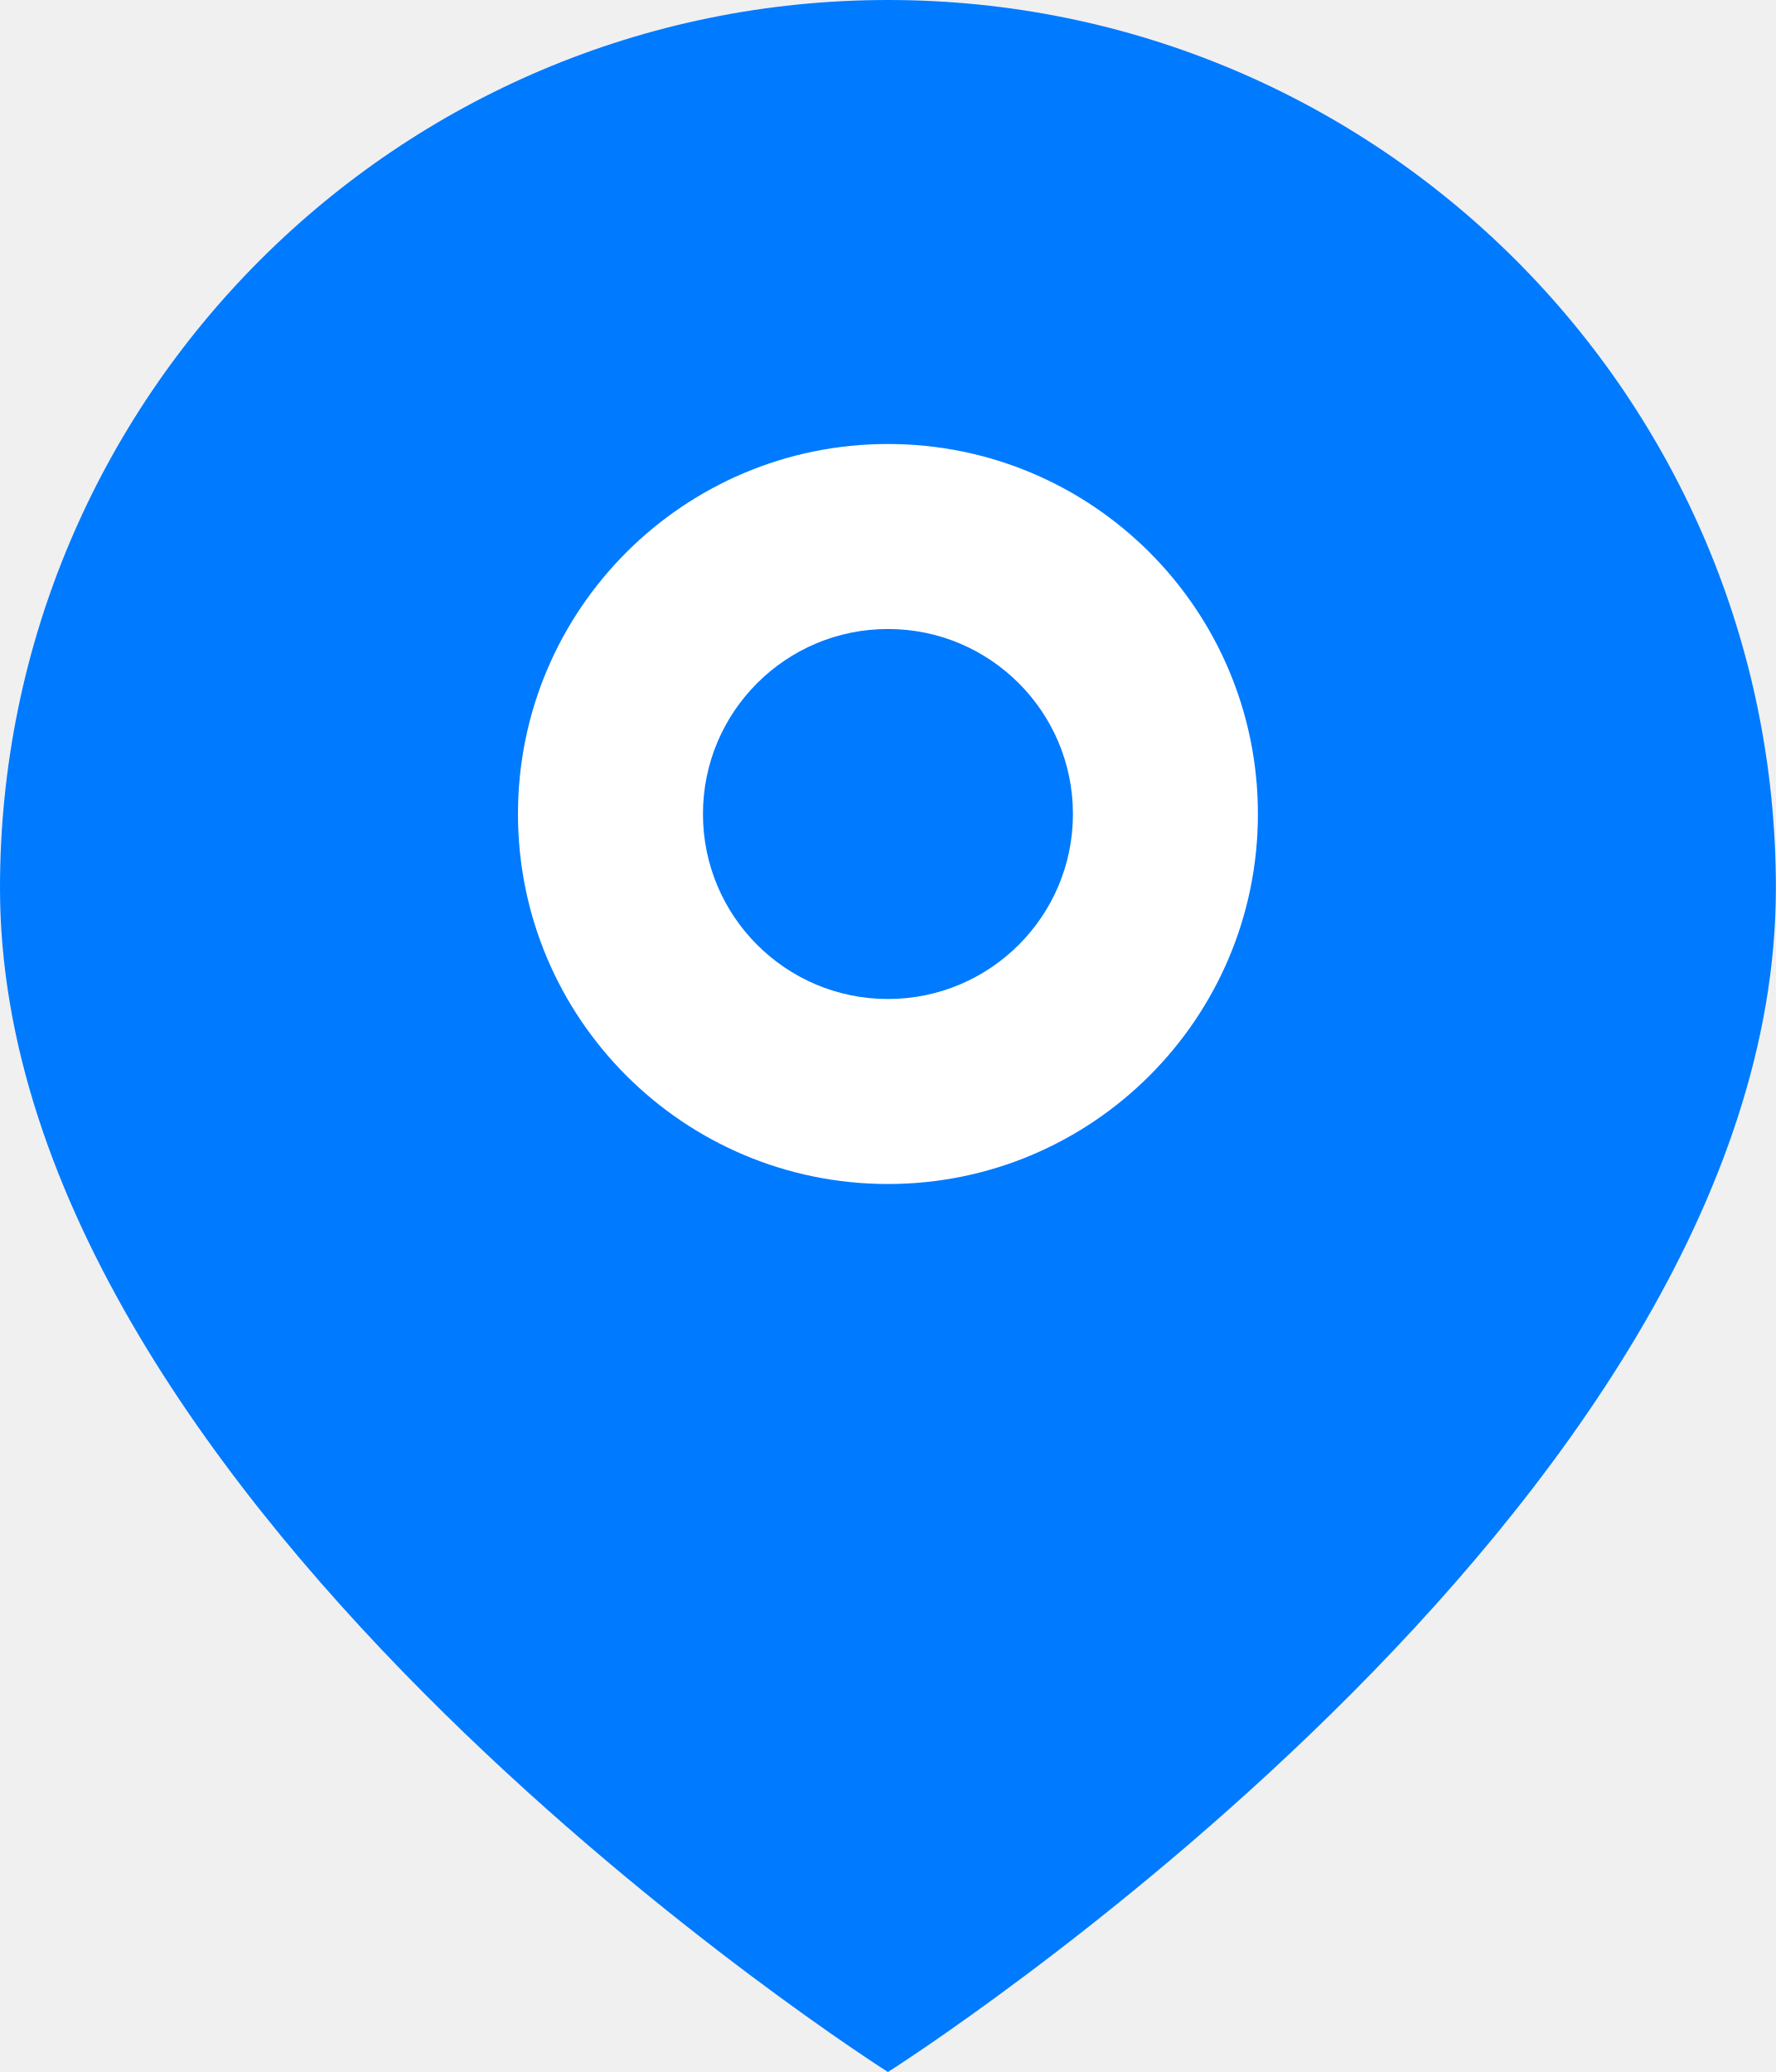
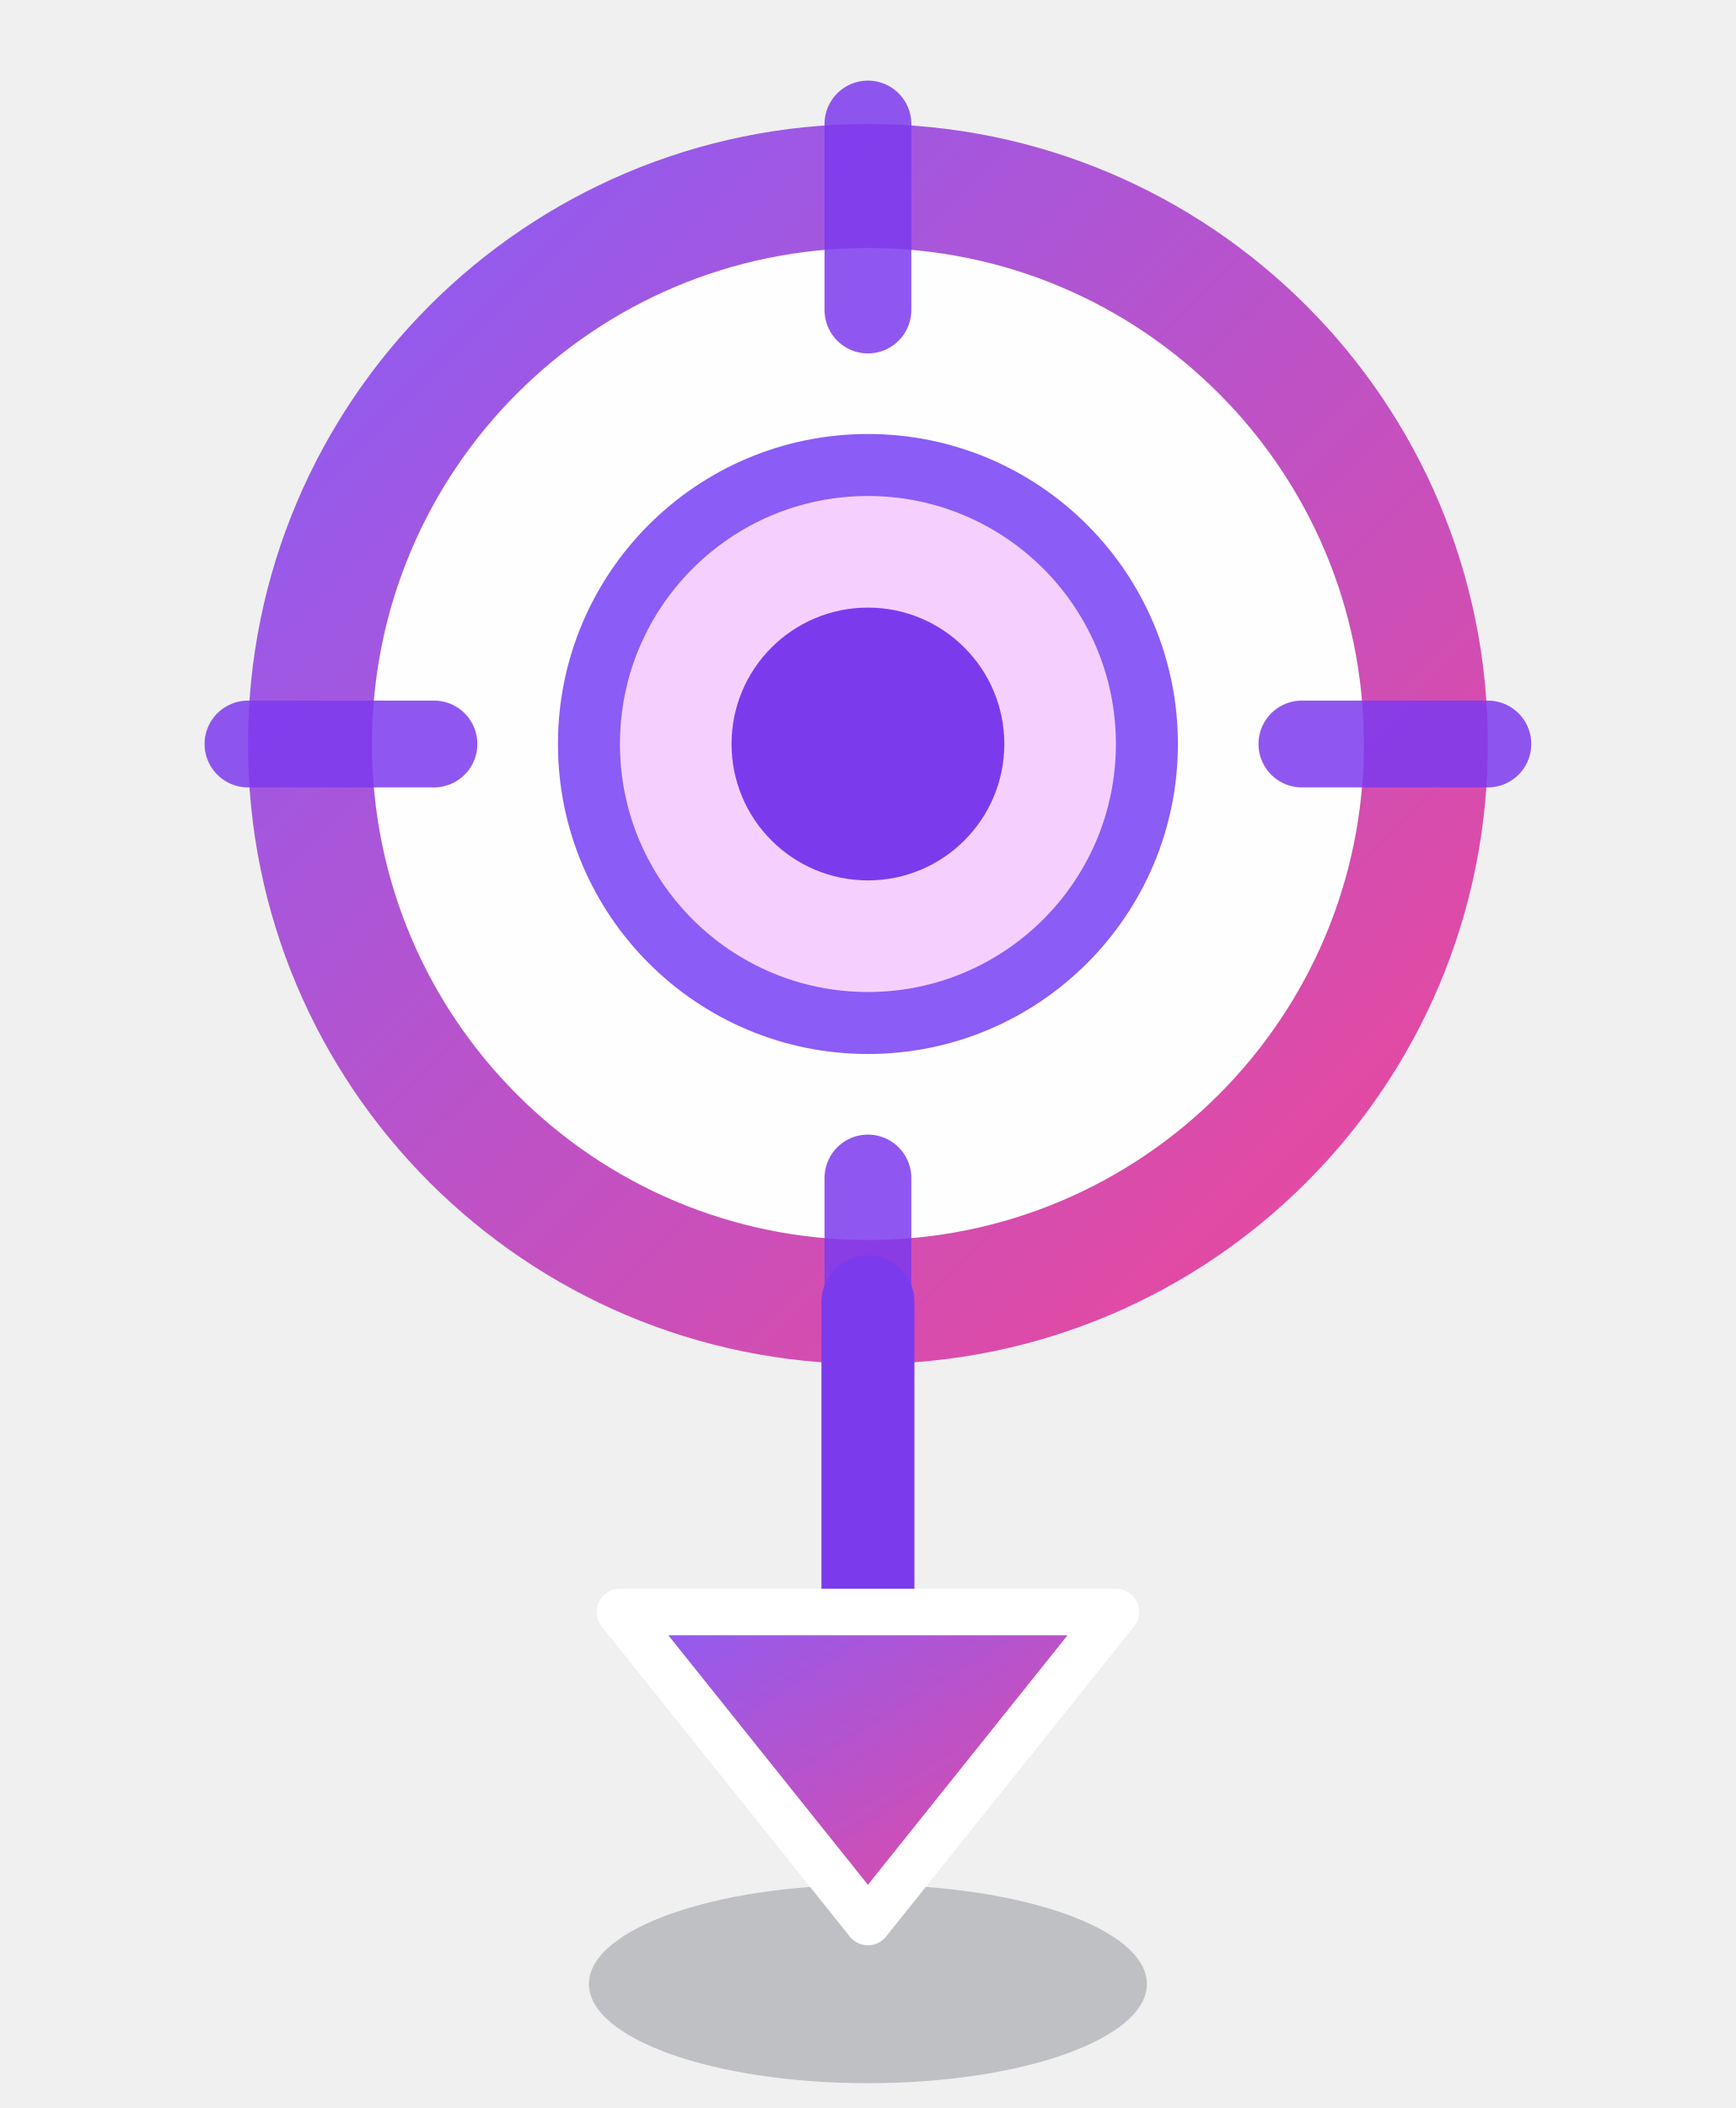
- <svg xmlns="http://www.w3.org/2000/svg" width="48" height="56" viewBox="0 0 48 56">
-   <path d="M24 0C10.745 0 0 10.745 0 24c0 16.8 24 32 24 32s24-15.2 24-32C48 10.745 37.255 0 24 0z" fill="#007AFF" />
-   <circle cx="24" cy="22" r="10" fill="white" />
-   <circle cx="24" cy="22" r="5" fill="#007AFF" />
+ <svg xmlns="http://www.w3.org/2000/svg" width="56" height="68" viewBox="0 0 56 68">
+   <defs>
+     <linearGradient id="pickerTargetGrad" x1="0%" y1="0%" x2="100%" y2="100%">
+       <stop offset="0%" stop-color="#8B5CF6" />
+       <stop offset="100%" stop-color="#EC4899" />
+     </linearGradient>
+   </defs>
+   <ellipse cx="28" cy="64" rx="9" ry="3.2" fill="#0F172A" fill-opacity="0.22" />
+   <circle cx="28" cy="24" r="18" fill="#FFFFFF" fill-opacity="0.96" stroke="url(#pickerTargetGrad)" stroke-width="4" />
+   <circle cx="28" cy="24" r="9" fill="#F5D0FE" stroke="#8B5CF6" stroke-width="2" />
+   <circle cx="28" cy="24" r="4.4" fill="#7C3AED" />
+   <path d="M28 4V10" stroke="#7C3AED" stroke-width="2.8" stroke-linecap="round" opacity="0.85" />
+   <path d="M28 38V44" stroke="#7C3AED" stroke-width="2.8" stroke-linecap="round" opacity="0.85" />
+   <path d="M8 24H14" stroke="#7C3AED" stroke-width="2.8" stroke-linecap="round" opacity="0.85" />
+   <path d="M42 24H48" stroke="#7C3AED" stroke-width="2.8" stroke-linecap="round" opacity="0.85" />
+   <path d="M28 42V54" stroke="#7C3AED" stroke-width="3" stroke-linecap="round" />
+   <path d="M28 62L20 52H36L28 62Z" fill="url(#pickerTargetGrad)" stroke="#FFFFFF" stroke-width="1.5" stroke-linejoin="round" />
</svg>
